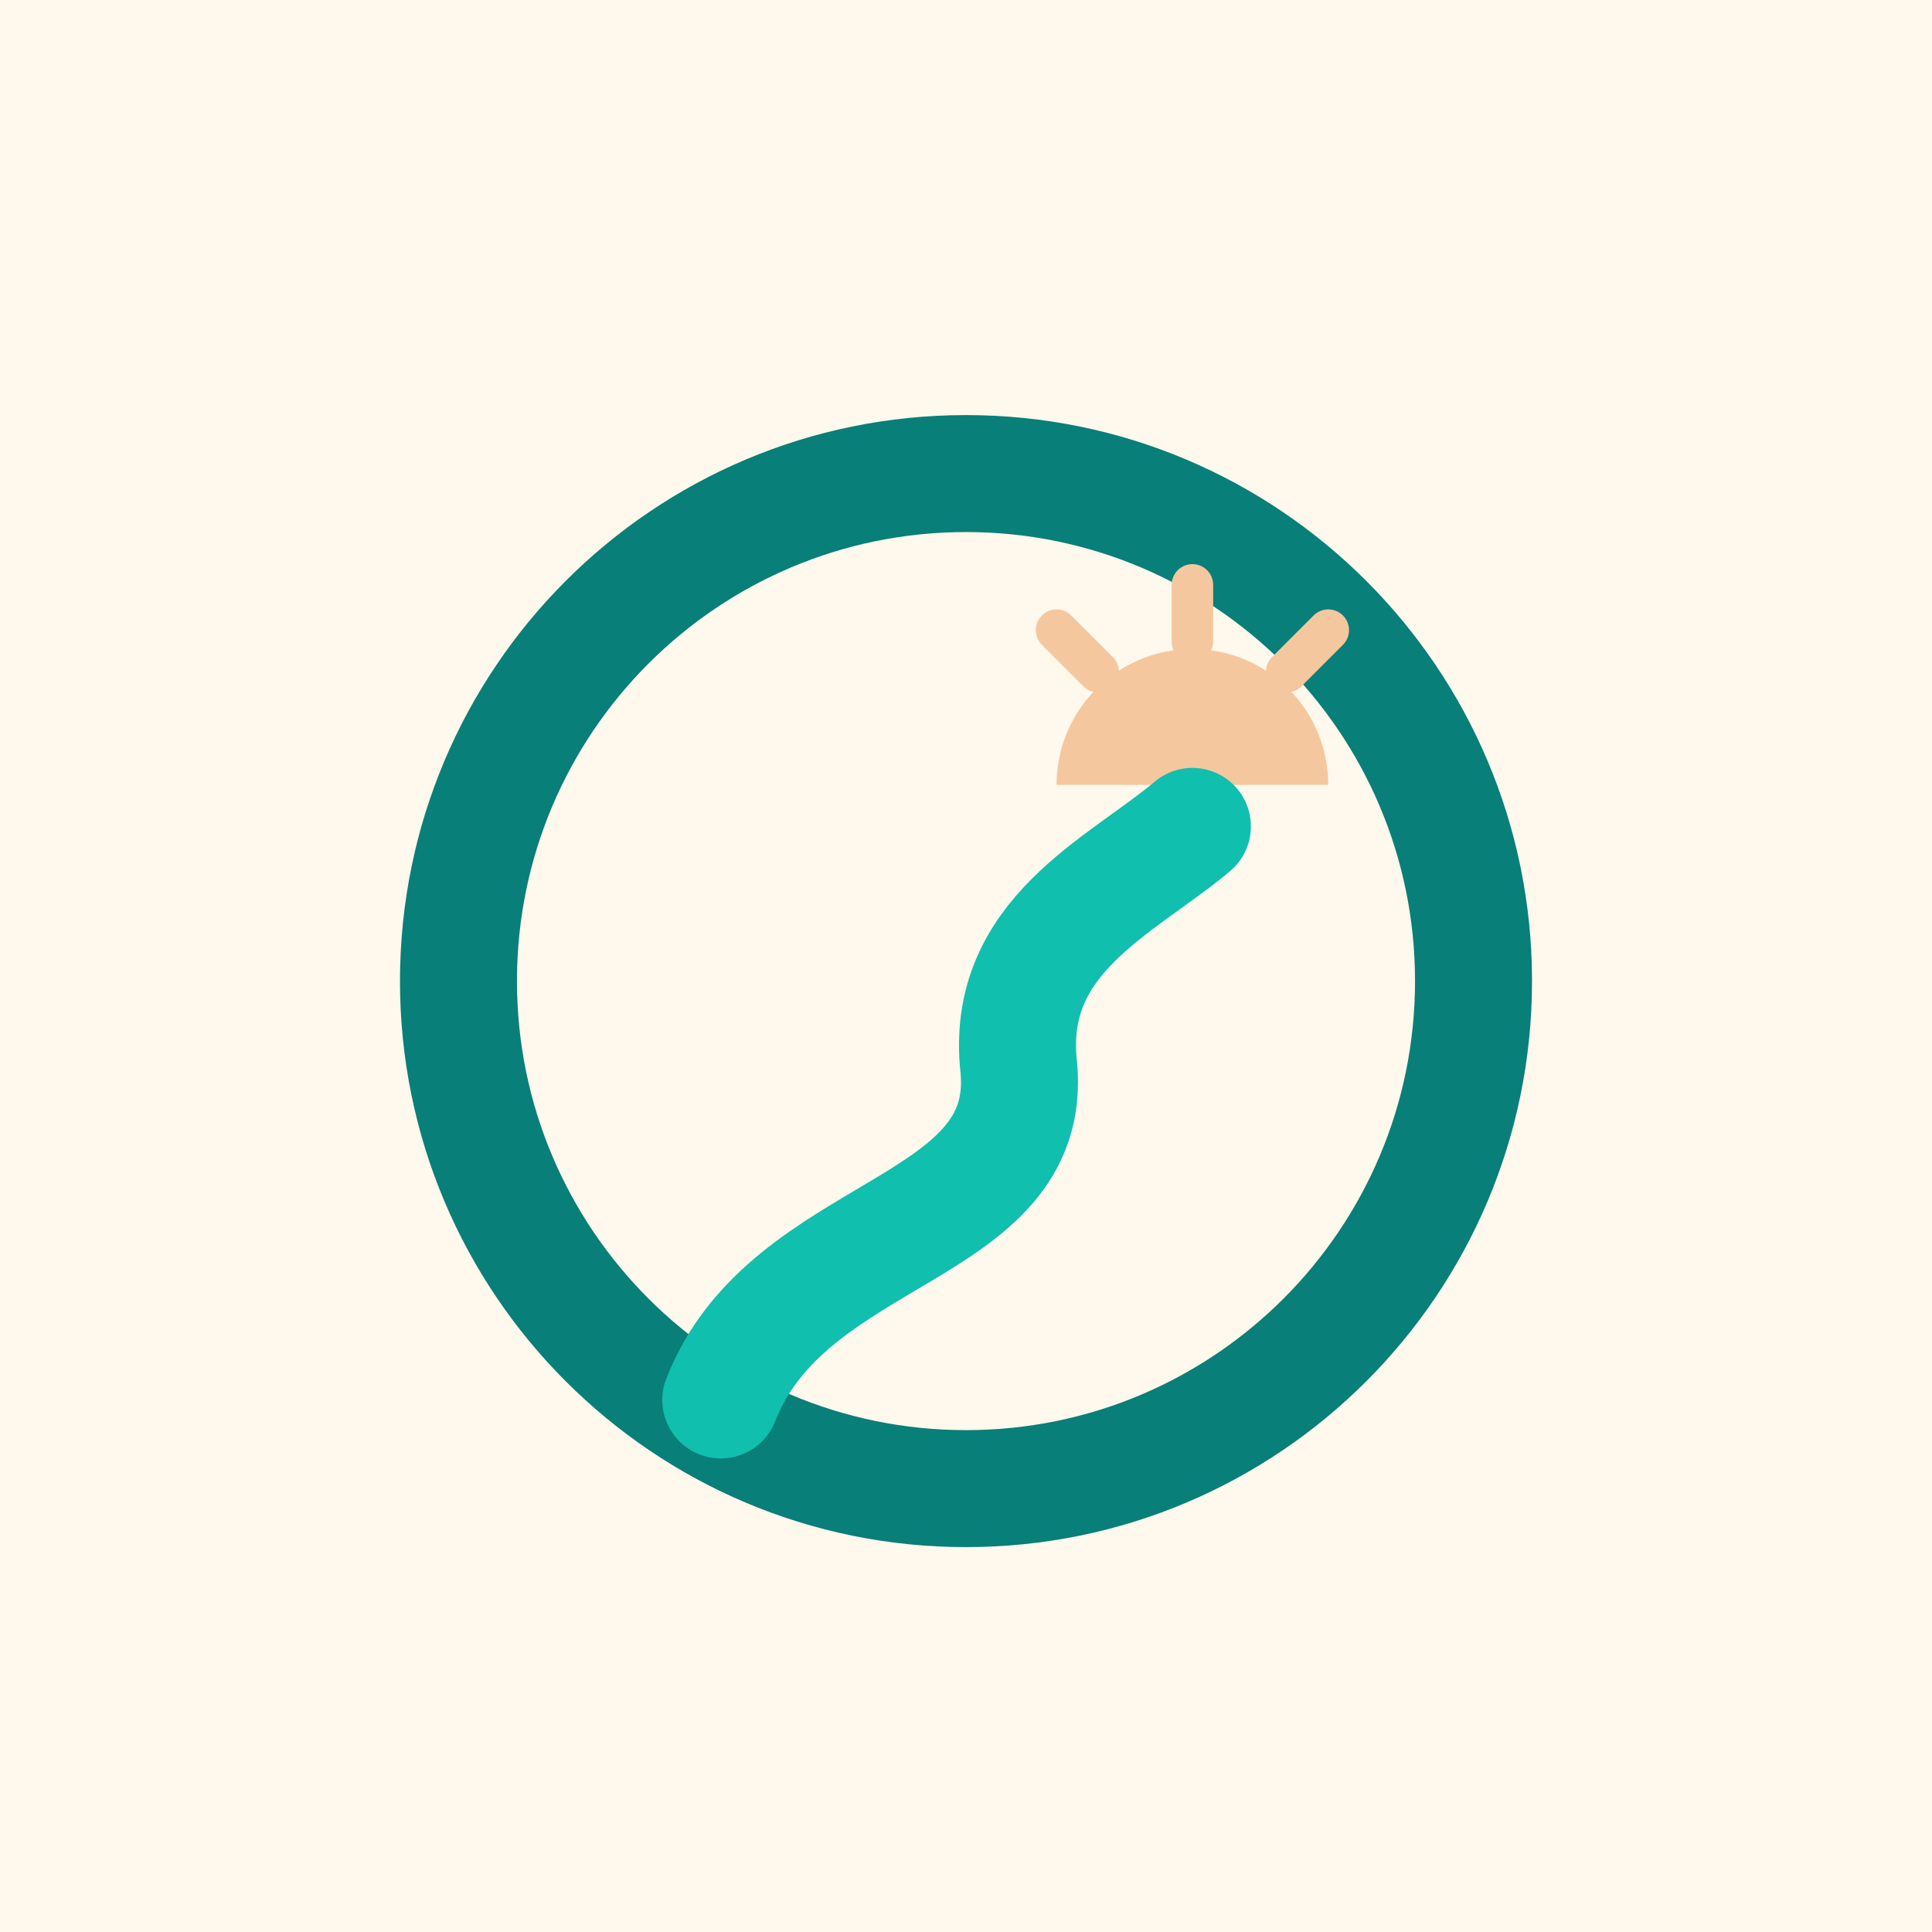
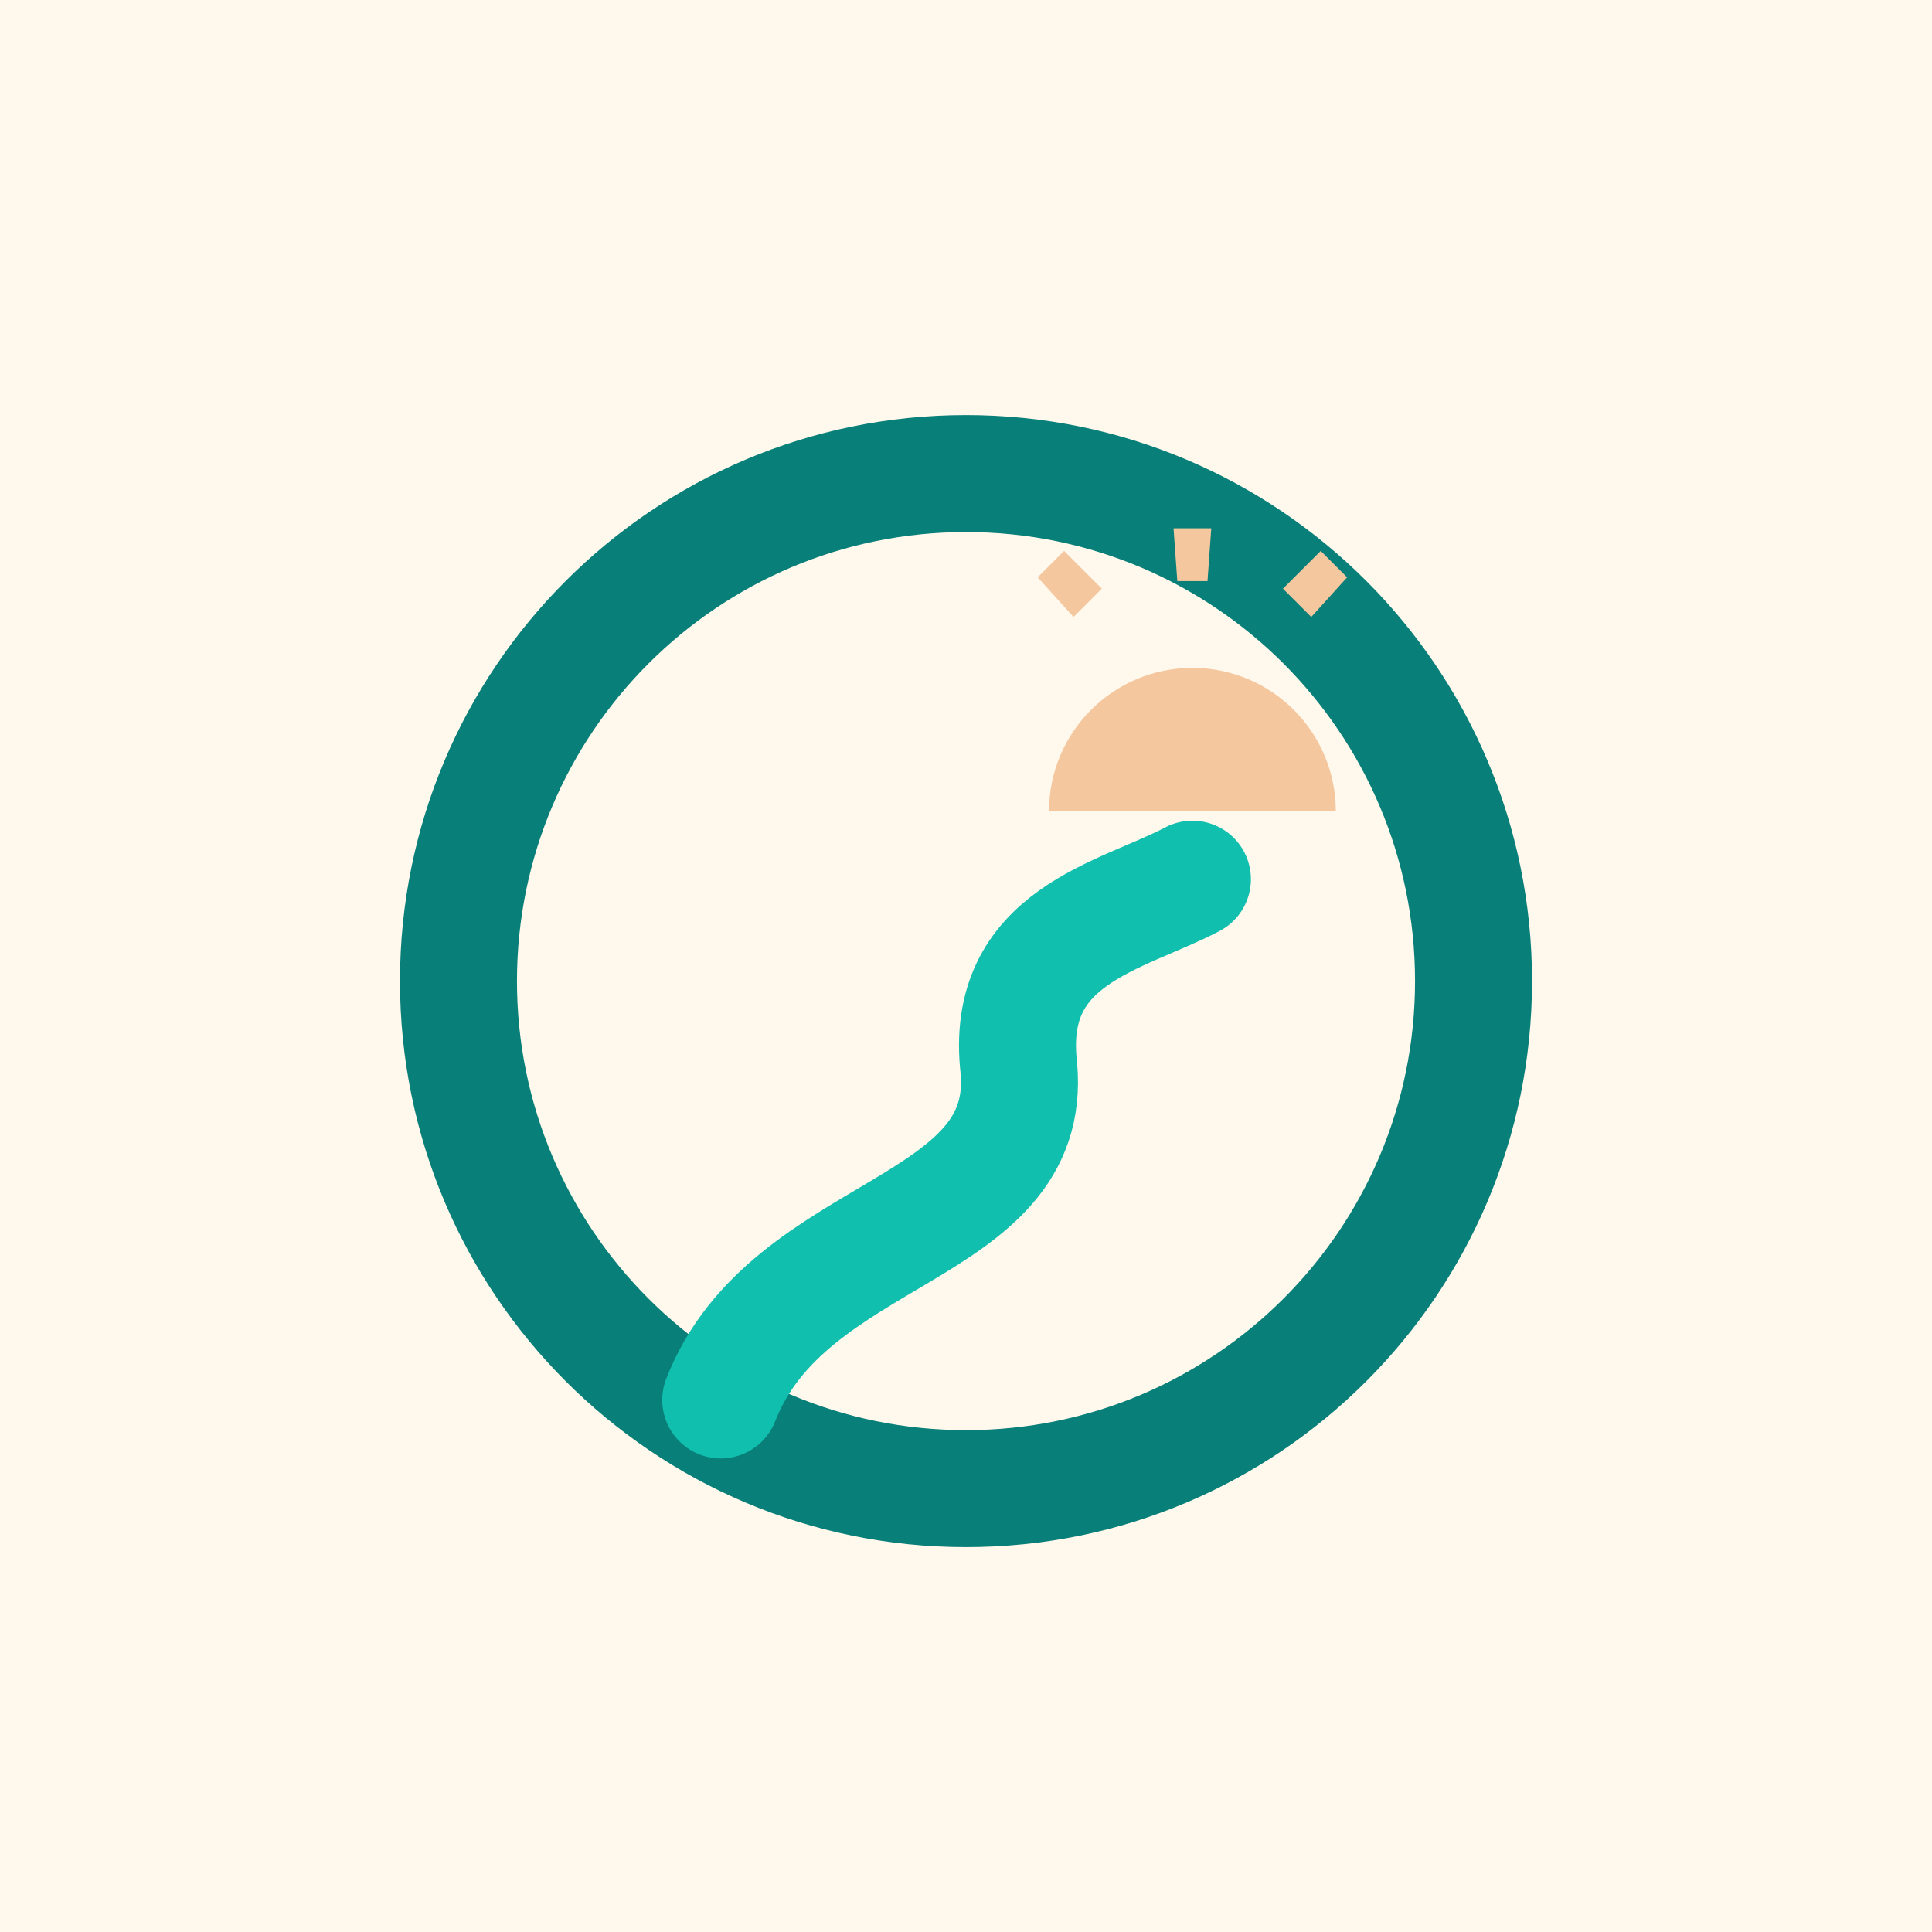
<svg xmlns="http://www.w3.org/2000/svg" width="1024" height="1024" viewBox="0 0 1024 1024" role="img" aria-labelledby="title desc">
  <rect width="1024" height="1024" fill="#FFF8EC" />
  <g id="overhead-plate">
    <circle cx="512" cy="520" r="300" fill="#087F78" />
    <circle cx="512" cy="520" r="238" fill="#FFF8EC" />
  </g>
-   <g id="sun" fill="#F5C79E" stroke="#F5C79E" stroke-width="22" stroke-linecap="round">
-     <path d="M560 416 A72 72 0 0 1 704 416 Z" stroke="none" />
-     <path d="M632 310v30M560 334l22 22M704 334l-22 22" fill="none" />
+   <g id="sun" fill="#F5C79E">
+     <path id="sun-disc" d="M556 430 A76 76 0 0 1 708 430 Z" />
+     <path id="sun-ray-center" d="M622 280h20l-2 28h-16z" />
+     <path id="sun-ray-left" d="M550 306l14-14 20 20-15 15z" />
+     <path id="sun-ray-right" d="M700 292l14 14-19 21-15-15z" />
  </g>
-   <path id="single-walking-path" d="M382 742 C418 650 548 654 540 566 C532 496 594 470 632 438" fill="none" stroke="#10BFAE" stroke-width="62" stroke-linecap="round" stroke-linejoin="round" />
+   <path id="single-walking-path" d="M382 742 C418 650 548 654 540 566 C532 496 594 486 632 466" fill="none" stroke="#10BFAE" stroke-width="62" stroke-linecap="round" stroke-linejoin="round" />
</svg>
